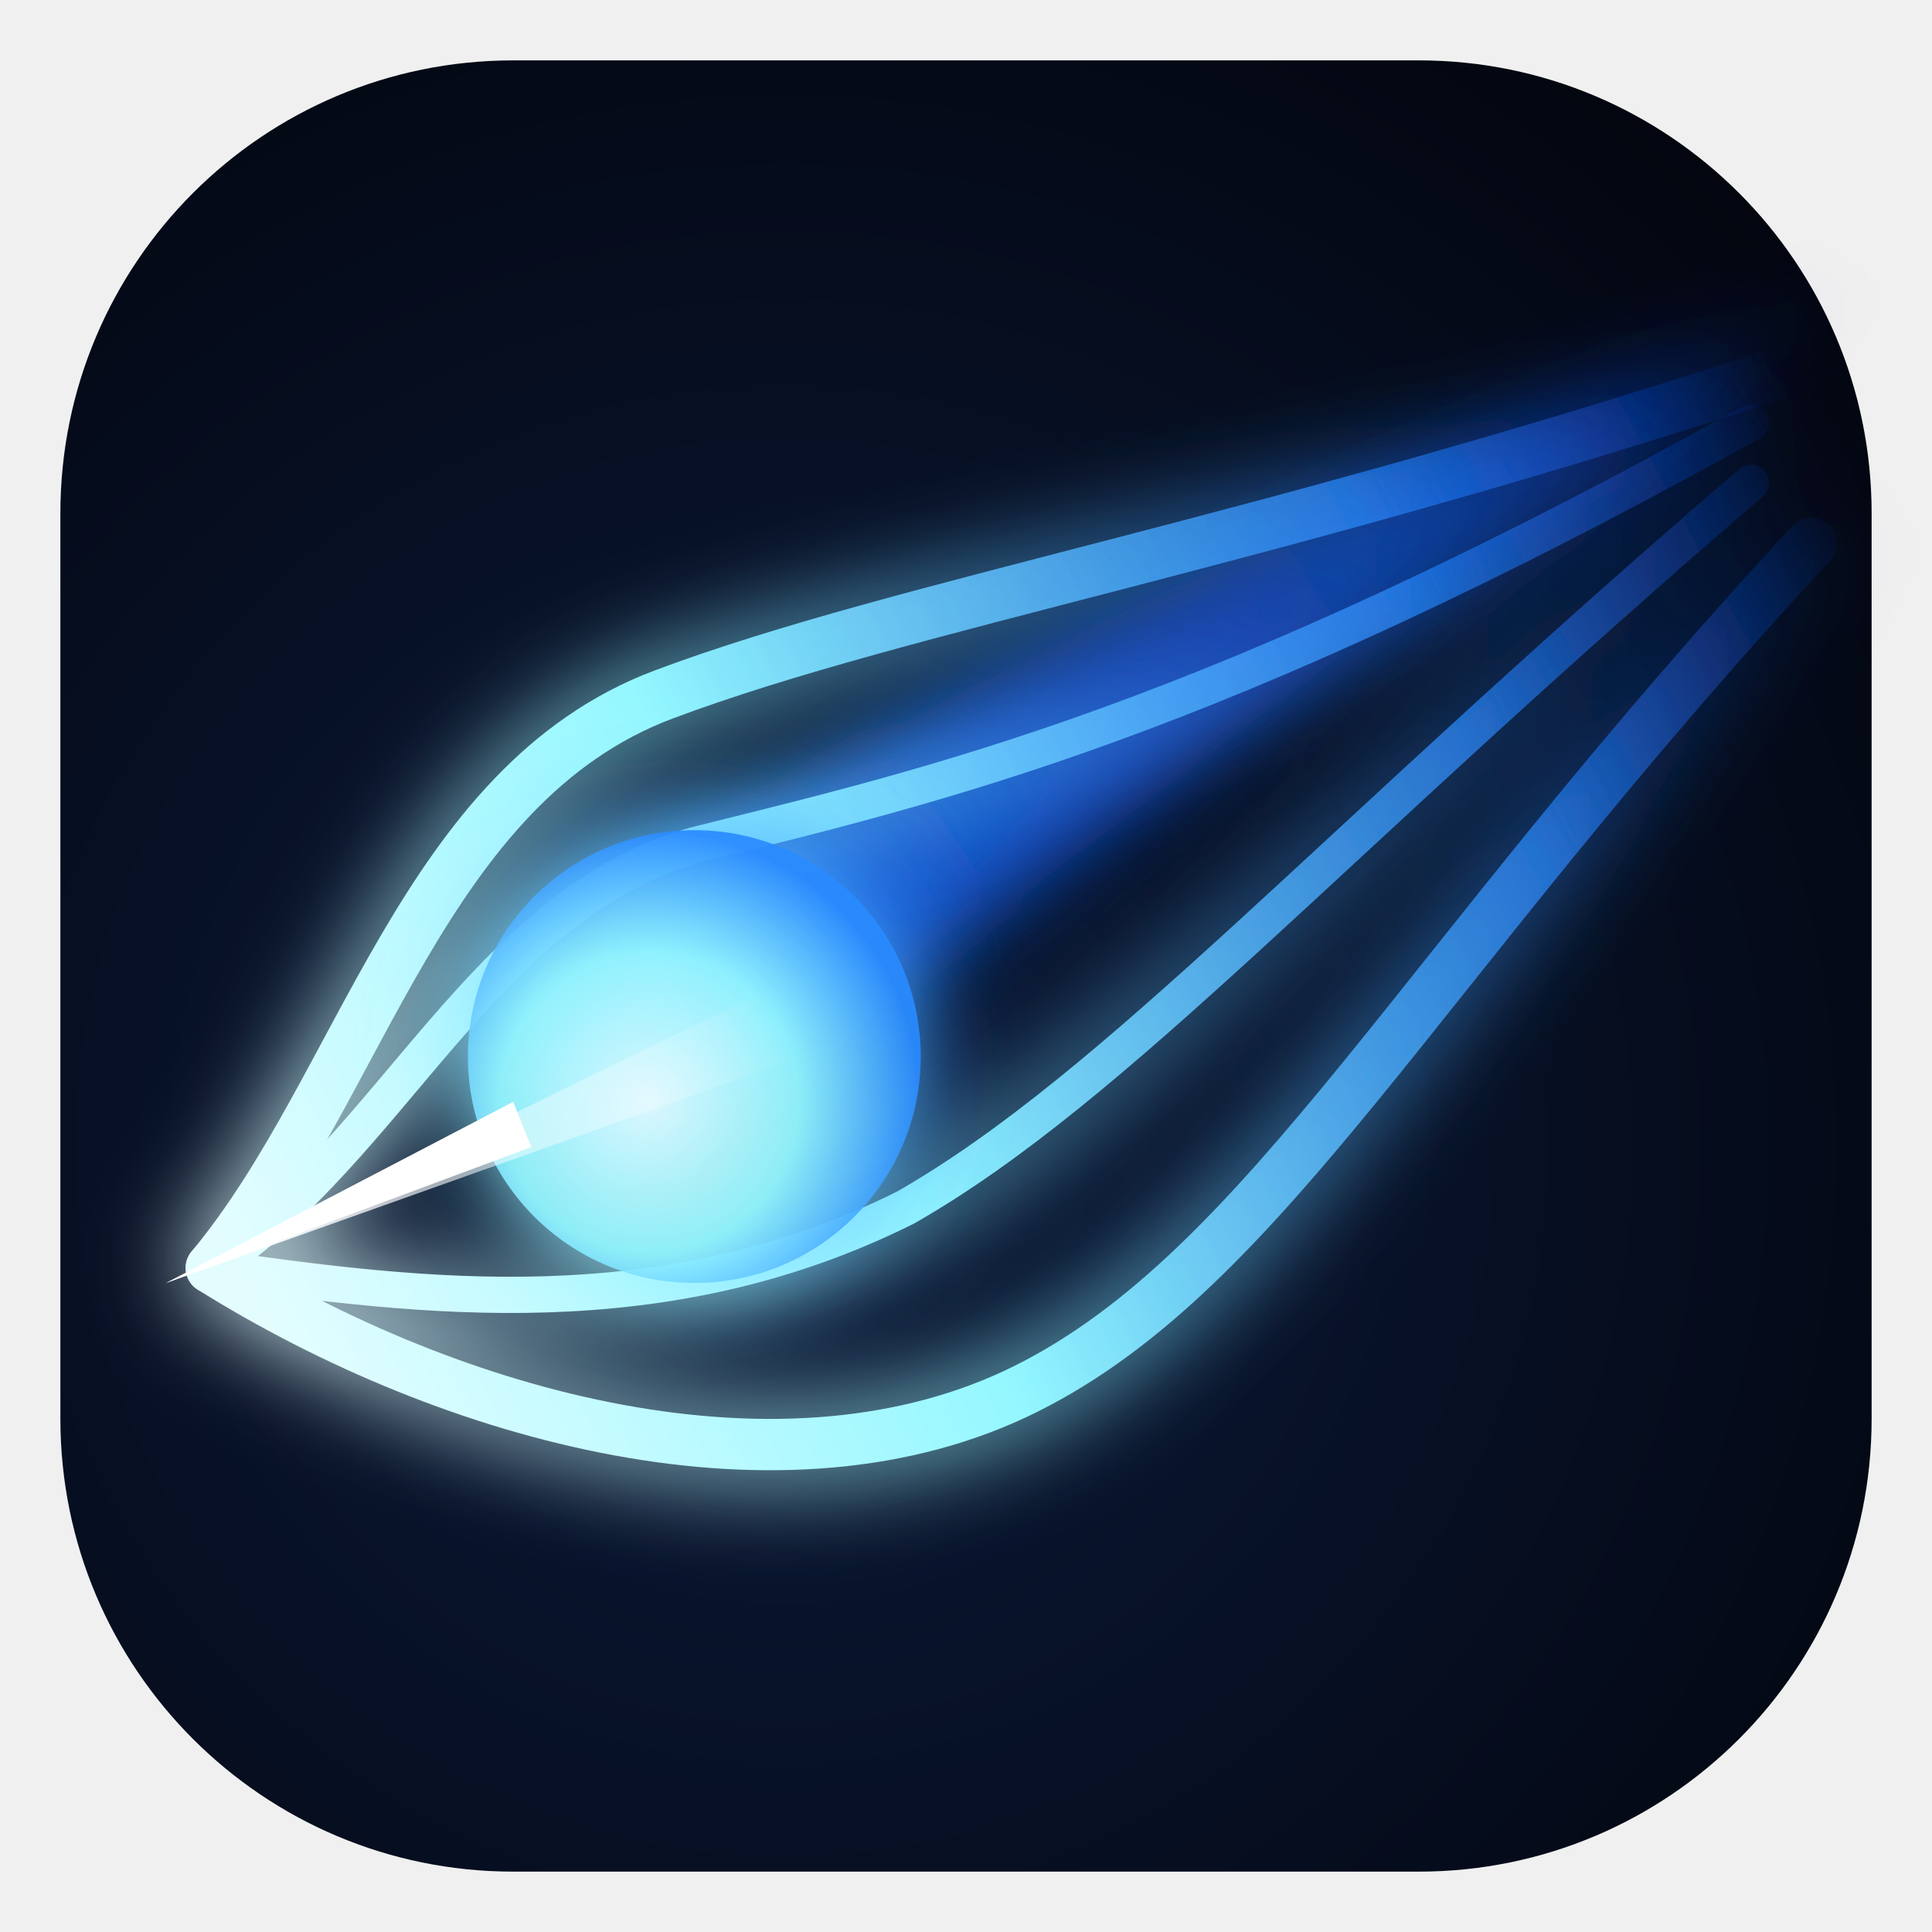
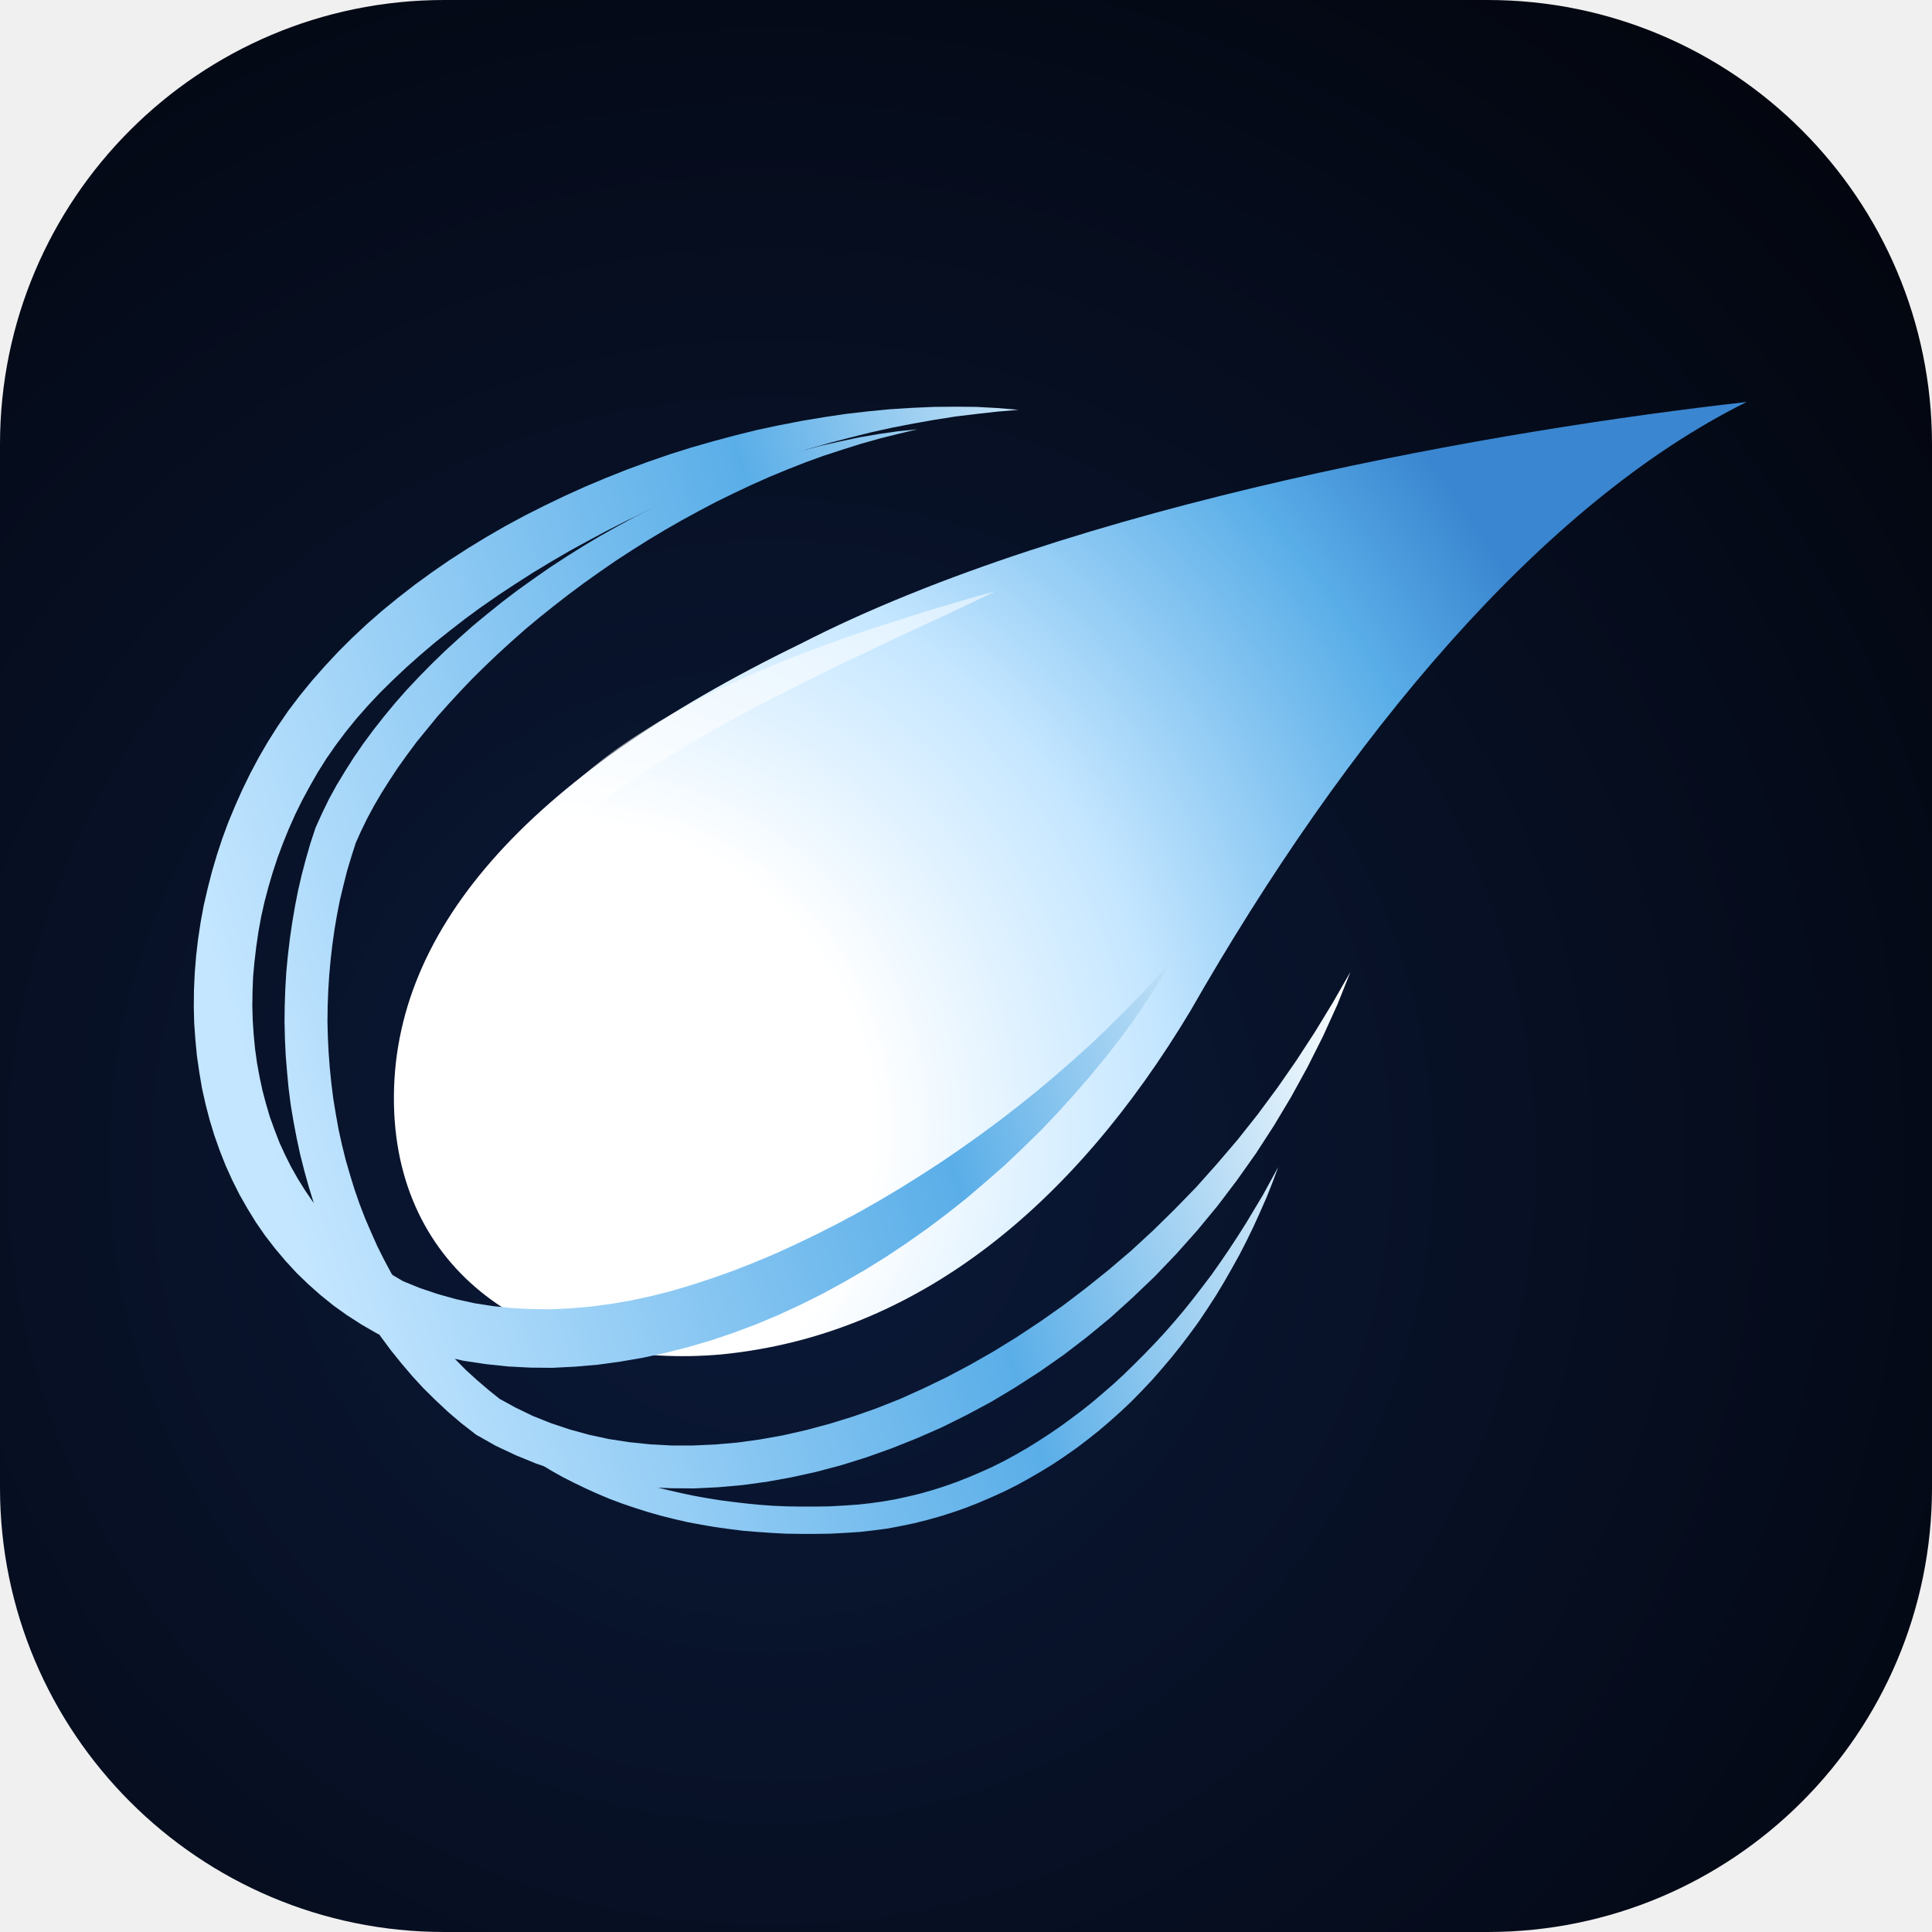
- <svg xmlns="http://www.w3.org/2000/svg" width="256" height="256" viewBox="0 0 64 64">
+ <svg xmlns="http://www.w3.org/2000/svg" width="256" height="256" viewBox="90 42 990 990">
  <defs>
-     <linearGradient id="a3tr" x1="20" y1="38" x2="62" y2="10" gradientUnits="userSpaceOnUse">
-       <stop offset="0" stop-color="#2b8cff" stop-opacity="0.95" />
-       <stop offset="0.55" stop-color="#0b49ff" stop-opacity="0.55" />
-       <stop offset="1" stop-color="#0b49ff" stop-opacity="0" />
-     </linearGradient>
-     <linearGradient id="a3rb" x1="8" y1="42" x2="60" y2="14" gradientUnits="userSpaceOnUse">
-       <stop offset="0" stop-color="#E3FDFF" />
-       <stop offset="0.35" stop-color="#94F7FF" />
-       <stop offset="0.75" stop-color="#2b8cff" stop-opacity="0.7" />
-       <stop offset="1" stop-color="#0b49ff" stop-opacity="0" />
-     </linearGradient>
-     <radialGradient id="a3orb" cx="0.4" cy="0.6" r="0.6">
-       <stop offset="0" stop-color="#E3FDFF" />
-       <stop offset="0.55" stop-color="#94F7FF" />
-       <stop offset="1" stop-color="#2b8cff" />
-     </radialGradient>
-     <linearGradient id="a3beam" x1="7" y1="42" x2="26" y2="34" gradientUnits="userSpaceOnUse">
-       <stop offset="0" stop-color="#fff" />
-       <stop offset="1" stop-color="#fff" stop-opacity="0" />
-     </linearGradient>
-     <radialGradient id="a3bg" cx="0.4" cy="0.6" r="0.75">
+     <radialGradient id="bg" cx=".4" cy=".6" r=".75">
      <stop offset="0" stop-color="#0b1a3a" />
      <stop offset="1" stop-color="#03060f" />
    </radialGradient>
-     <filter id="a3g" x="-30%" y="-30%" width="160%" height="160%">
-       <feGaussianBlur stdDeviation="1.6" result="b" />
-       <feMerge>
-         <feMergeNode in="b" />
-         <feMergeNode in="SourceGraphic" />
-       </feMerge>
-     </filter>
-     <filter id="a3s" x="-30%" y="-30%" width="160%" height="160%">
-       <feGaussianBlur stdDeviation="1.2" />
-     </filter>
  </defs>
-   <rect x="2" y="2" width="60" height="60" rx="15" fill="url(#a3bg)" />
-   <path d="M16 34 C 24 26, 34 22, 44 17 C 50 14, 56 11, 62 9 C 56 14, 50 18, 44 22 C 36 28, 28 34, 20 40 Z" fill="url(#a3tr)" filter="url(#a3s)" />
-   <g filter="url(#a3g)">
-     <path d="M7 42 C 12 36, 14 26, 22 23 C 30 20, 42 18, 60 12" fill="none" stroke="url(#a3rb)" stroke-width="1.7" stroke-linecap="round" />
-     <path d="M7 42 C 13 38, 16 30, 23 28 C 31 26, 40 24, 58 14" fill="none" stroke="url(#a3rb)" stroke-width="1.2" stroke-linecap="round" />
-     <path d="M7 42 C 14 43, 22 44, 30 40 C 37 36, 44 28, 58 16" fill="none" stroke="url(#a3rb)" stroke-width="1.2" stroke-linecap="round" />
-     <path d="M7 42 C 15 47, 26 50, 34 46 C 42 42, 47 32, 60 18" fill="none" stroke="url(#a3rb)" stroke-width="1.7" stroke-linecap="round" />
+   <rect x="90" y="42" width="990" height="990" rx="227.7" fill="url(#bg)" />
+   <defs>
+     <radialGradient id="body" cx="380" cy="620" r="560" gradientUnits="userSpaceOnUse">
+       <stop offset="0" stop-color="#ffffff" />
+       <stop offset=".28" stop-color="#ffffff" />
+       <stop offset=".55" stop-color="#c4e6ff" />
+       <stop offset=".85" stop-color="#5aaee8" />
+       <stop offset="1" stop-color="#3a86d0" />
+     </radialGradient>
+     <linearGradient id="rib" x1="200" y1="300" x2="800" y2="800" gradientUnits="userSpaceOnUse">
+       <stop offset="0" stop-color="#5aaee8" />
+       <stop offset=".5" stop-color="#c4e6ff" />
+       <stop offset="1" stop-color="#5aaee8" />
+     </linearGradient>
+     <linearGradient id="rib2" x1="250" y1="700" x2="780" y2="540" gradientUnits="userSpaceOnUse">
+       <stop offset="0" stop-color="#c4e6ff" />
+       <stop offset=".6" stop-color="#5aaee8" />
+       <stop offset="1" stop-color="#ffffff" />
+     </linearGradient>
+   </defs>
+   <g fill="url(#rib)" />
+   <path d="M985,248 C860,262 640,300 500,372 C360,440 288,520 292,612 C296,700 372,744 460,736 C560,726 640,660 700,560 C780,420 880,300 985,248Z" fill="url(#body)" />
+   <path d="M330,520 L334.7,513.9 L339.5,507.9 L344.4,502.1 L349.3,496.6 L354.4,491.1 L359.6,485.9 L364.9,480.8 L370.2,475.8 L375.7,471 L381.3,466.3 L387,461.7 L392.9,457.2 L398.8,452.7 L404.8,448.4 L410.9,444.1 L417.2,439.8 L423.5,435.6 L429.9,431.5 L436.5,427.4 L443.2,423.3 L450,419.3 L457,415.3 L464,411.4 L471.2,407.5 L478.5,403.6 L485.9,399.8 L493.5,395.9 L501.1,392.1 L508.8,388.3 L516.7,384.4 L524.6,380.6 L532.7,376.8 L540.8,372.9 L549,369 L557.3,365.1 L565.7,361.2 L574.2,357.3 L582.7,353.3 L591.4,349.2 L600,345 L600,345 L590.7,347.5 L581.6,350.2 L572.5,352.9 L563.5,355.6 L554.7,358.4 L545.9,361.2 L537.2,364 L528.6,366.9 L520.1,369.9 L511.8,372.9 L503.5,376 L495.3,379.2 L487.3,382.4 L479.3,385.8 L471.5,389.2 L463.8,392.7 L456.2,396.4 L448.8,400.1 L441.5,404 L434.3,407.9 L427.2,412 L420.3,416.3 L413.6,420.6 L407,425.1 L400.6,429.8 L394.4,434.7 L388.4,439.7 L382.5,444.9 L376.9,450.2 L371.5,455.7 L366.3,461.4 L361.3,467.3 L356.5,473.3 L352,479.5 L347.7,485.8 L343.6,492.3 L339.8,499 L336.2,505.8 L332.9,512.8 L330,520Z" fill="#fff" opacity=".55" />
+   <g fill="url(#rib2)">
+     <path d="M612,252 L601.3,251.1 L590.4,250.5 L579.5,250.4 L568.4,250.5 L557.2,251 L546,251.7 L534.7,252.8 L523.4,254.1 L512,255.8 L500.7,257.7 L489.3,259.9 L478,262.3 L466.7,265.1 L455.5,268.1 L444.3,271.3 L433.2,274.8 L422.2,278.6 L411.3,282.6 L400.5,286.9 L389.8,291.4 L379.4,296.1 L369,301.1 L358.9,306.2 L348.9,311.6 L339.2,317.2 L329.7,323 L320.4,329 L311.4,335.2 L302.6,341.6 L294.1,348.2 L285.9,354.9 L278,361.8 L270.4,368.9 L263.2,376.1 L256.3,383.5 L249.7,391 L243.5,398.6 L237.6,406.4 L232.2,414.3 L227.2,422.2 L222.5,430.3 L218.2,438.4 L214.2,446.6 L210.5,454.9 L207,463.3 L203.9,471.7 L201.1,480.2 L198.6,488.7 L196.4,497.3 L194.4,505.9 L192.8,514.6 L191.5,523.2 L190.5,531.8 L189.8,540.4 L189.4,549 L189.3,557.6 L189.5,566.1 L190.1,574.6 L190.9,583 L192.1,591.3 L193.5,599.6 L195.3,607.7 L197.4,615.8 L199.8,623.7 L202.6,631.6 L205.6,639.2 L209,646.7 L212.7,654.1 L216.8,661.3 L221.1,668.3 L225.8,675.1 L230.9,681.7 L236.2,688 L241.9,694.2 L247.9,700 L254.2,705.6 L260.9,711 L267.9,716 L275.2,720.7 L283.5,725.5 L294.6,730.1 L305.4,733.8 L316.4,736.8 L327.6,739.3 L338.9,741 L350.2,742.2 L361.7,742.8 L373.2,742.9 L384.8,742.3 L396.4,741.3 L408,739.7 L419.6,737.7 L431.2,735.2 L442.9,732.2 L454.5,728.8 L466,724.9 L477.5,720.6 L488.9,715.8 L500.2,710.6 L511.4,705 L522.4,699 L533.3,692.7 L544.1,686 L554.7,678.9 L565.1,671.6 L575.3,663.9 L585.3,656 L595,647.7 L604.6,639.3 L613.8,630.6 L622.9,621.7 L631.6,612.6 L640,603.3 L648.2,593.9 L656.1,584.3 L663.6,574.7 L670.8,564.9 L677.6,555 L684,545.1 L690,535 L690,535 L682.1,543.6 L674.1,552.2 L665.8,560.7 L657.3,569.1 L648.6,577.4 L639.6,585.5 L630.4,593.5 L621,601.4 L611.5,609 L601.8,616.5 L591.9,623.8 L581.9,630.9 L571.8,637.8 L561.6,644.4 L551.2,650.9 L540.8,657.1 L530.4,663 L519.8,668.7 L509.2,674.1 L498.6,679.2 L488,684.1 L477.3,688.6 L466.7,692.8 L456.1,696.6 L445.5,700.1 L434.9,703.3 L424.3,706 L413.8,708.3 L403.4,710.1 L393,711.5 L382.7,712.4 L372.6,712.9 L362.5,712.8 L352.6,712.3 L342.8,711.3 L333.1,709.8 L323.6,707.7 L314.3,705.1 L305.1,702 L296.5,698.5 L290.9,695.2 L284.8,691.2 L279,687.1 L273.6,682.7 L268.3,678.1 L263.4,673.2 L258.7,668.2 L254.3,662.9 L250.1,657.5 L246.2,651.8 L242.6,646 L239.2,640 L236.1,633.8 L233.2,627.5 L230.7,621 L228.3,614.4 L226.3,607.6 L224.5,600.8 L223,593.8 L221.7,586.7 L220.7,579.5 L220,572.2 L219.5,564.8 L219.3,557.4 L219.4,549.9 L219.7,542.4 L220.4,534.8 L221.3,527.2 L222.4,519.6 L223.8,511.9 L225.5,504.3 L227.5,496.7 L229.7,489.2 L232.2,481.6 L235,474.1 L238,466.7 L241.3,459.3 L244.9,452 L248.8,444.8 L252.8,437.8 L257.2,430.8 L262,423.9 L267.1,417.1 L272.6,410.3 L278.5,403.6 L284.7,397 L291.3,390.5 L298.2,384 L305.4,377.6 L312.8,371.3 L320.6,365.1 L328.6,358.9 L336.8,352.9 L345.3,347 L354.1,341.2 L363,335.5 L372.1,330 L381.5,324.5 L391,319.3 L400.7,314.1 L410.5,309.1 L420.5,304.3 L430.6,299.6 L440.8,295.1 L451.2,290.8 L461.6,286.7 L472.1,282.7 L482.7,279 L493.4,275.5 L504.1,272.1 L514.9,269 L525.7,266.2 L536.5,263.5 L547.4,261.1 L558.2,259 L569,257.1 L579.8,255.4 L590.6,254.1 L601.3,252.9 L612,252Z" />
+     <path d="M560,262 L550.1,263 L540.3,264.4 L530.4,266.1 L520.5,268.2 L510.7,270.4 L500.8,273 L491.1,275.8 L481.3,278.9 L471.6,282.2 L462,285.8 L452.5,289.6 L443,293.6 L433.6,297.8 L424.4,302.3 L415.2,306.9 L406.2,311.8 L397.3,316.8 L388.6,322 L380,327.4 L371.6,332.9 L363.4,338.6 L355.3,344.4 L347.4,350.4 L339.8,356.5 L332.3,362.7 L325.1,369.1 L318.1,375.5 L311.3,382.1 L304.8,388.7 L298.5,395.4 L292.5,402.2 L286.8,409.1 L281.3,416.1 L276.2,423 L271.3,430.1 L266.8,437.2 L262.5,444.3 L258.6,451.4 L255.1,458.6 L251.7,466.1 L249,474.3 L246.7,482.3 L244.6,490.3 L242.7,498.5 L241.1,506.7 L239.7,515 L238.5,523.3 L237.5,531.7 L236.7,540.2 L236.2,548.7 L235.9,557.2 L235.8,565.7 L236,574.2 L236.4,582.7 L237.1,591.3 L237.9,599.8 L239,608.3 L240.4,616.7 L242,625.1 L243.8,633.5 L245.9,641.8 L248.2,650.1 L250.7,658.2 L253.5,666.3 L256.6,674.3 L259.9,682.2 L263.5,690 L267.3,697.6 L271.3,705.1 L275.7,712.5 L280.3,719.8 L285.1,726.9 L290.2,733.8 L295.6,740.5 L301.2,747.1 L307.1,753.5 L313.3,759.6 L319.7,765.6 L326.4,771.3 L334,777.2 L344.1,782.9 L354.3,787.7 L364.8,792 L375.6,795.6 L386.7,798.6 L398,801 L409.6,802.8 L421.4,804 L433.4,804.6 L445.6,804.7 L457.9,804.1 L470.3,803 L482.9,801.3 L495.6,799 L508.3,796.2 L521.1,792.8 L533.9,788.8 L546.8,784.2 L559.6,779.1 L572.4,773.5 L585.1,767.2 L597.8,760.4 L610.3,752.9 L622.7,744.9 L635,736.3 L647,727.1 L658.9,717.3 L670.4,706.9 L681.8,696 L692.8,684.5 L703.5,672.5 L713.9,659.9 L723.9,646.7 L733.6,633 L742.8,618.8 L751.6,604.1 L760,588.8 L767.9,573.1 L775.3,556.8 L782,540 L782,540 L773,555.7 L763.8,570.8 L754.3,585.4 L744.5,599.5 L734.5,613 L724.2,626 L713.6,638.4 L702.9,650.4 L691.9,661.7 L680.8,672.6 L669.5,683 L658,692.8 L646.4,702.1 L634.7,711 L622.9,719.3 L611.1,727.1 L599.1,734.5 L587.2,741.3 L575.1,747.7 L563.1,753.5 L551.1,758.9 L539,763.7 L527,767.9 L515,771.6 L503.1,774.8 L491.2,777.5 L479.5,779.6 L467.9,781.2 L456.4,782.2 L445.1,782.7 L434,782.7 L423.1,782.1 L412.4,781 L402,779.4 L391.8,777.2 L382,774.5 L372.4,771.3 L363.1,767.6 L354.2,763.3 L346,758.8 L340.4,754.3 L334.3,749.1 L328.5,743.8 L323,738.2 L317.6,732.5 L312.5,726.5 L307.7,720.4 L303,714.1 L298.6,707.7 L294.5,701.1 L290.5,694.4 L286.8,687.5 L283.3,680.5 L280.1,673.3 L277,666.1 L274.2,658.8 L271.6,651.3 L269.3,643.8 L267.1,636.2 L265.2,628.5 L263.5,620.8 L262.1,613 L260.8,605.1 L259.8,597.2 L259,589.3 L258.4,581.4 L258,573.5 L257.8,565.5 L257.9,557.6 L258.2,549.7 L258.7,541.8 L259.4,534 L260.3,526.2 L261.4,518.4 L262.7,510.7 L264.2,503.1 L266,495.6 L267.9,488.1 L270.1,480.8 L272.3,473.9 L275,467.9 L278.1,461.5 L281.6,455 L285.4,448.5 L289.5,442 L293.8,435.5 L298.5,428.9 L303.4,422.3 L308.7,415.8 L314.1,409.2 L319.9,402.7 L325.8,396.3 L332,389.8 L338.5,383.4 L345.1,377.1 L352,370.8 L359,364.6 L366.3,358.5 L373.8,352.5 L381.4,346.6 L389.2,340.8 L397.2,335.1 L405.3,329.5 L413.6,324.1 L422,318.8 L430.5,313.7 L439.2,308.7 L448,303.9 L456.9,299.2 L465.9,294.8 L475,290.5 L484.2,286.4 L493.4,282.6 L502.8,278.9 L512.2,275.5 L521.7,272.4 L531.2,269.4 L540.8,266.7 L550.4,264.3 L560,262Z" />
+     <path d="M300,720 L302.7,725.4 L305.7,730.7 L308.8,735.9 L312.2,741 L315.8,746 L319.5,750.8 L323.5,755.5 L327.6,760.1 L332,764.6 L336.5,769 L341.1,773.2 L346,777.3 L351,781.2 L356.1,785 L361.4,788.7 L366.9,792.2 L372.5,795.6 L378.2,798.8 L384.1,801.8 L390.1,804.7 L396.3,807.5 L402.5,810.1 L408.9,812.5 L415.4,814.7 L422,816.8 L428.7,818.7 L435.5,820.4 L442.4,822 L449.4,823.3 L456.4,824.5 L463.6,825.5 L470.8,826.4 L478.1,827 L485.4,827.5 L492.8,827.9 L500.3,828 L507.8,828 L515.3,827.9 L522.9,827.5 L530.6,827 L537.6,826.2 L544.5,825.3 L551.4,824 L558.2,822.6 L565,820.9 L571.8,819 L578.4,816.9 L585,814.6 L591.6,812 L598.1,809.2 L604.5,806.3 L610.9,803.1 L617.1,799.7 L623.3,796.1 L629.5,792.3 L635.5,788.3 L641.5,784.1 L647.3,779.7 L653.1,775.1 L658.7,770.3 L664.2,765.4 L669.7,760.2 L675,754.8 L680.2,749.3 L685.2,743.6 L690.2,737.7 L695,731.7 L699.7,725.5 L704.3,719.2 L708.7,712.6 L713,706 L717.1,699.2 L721.1,692.2 L725,685.2 L728.7,678 L732.3,670.6 L735.7,663.1 L739,655.6 L742.1,647.8 L745,640 L745,640 L741,647.3 L737,654.6 L732.8,661.6 L728.6,668.6 L724.3,675.4 L719.9,682.1 L715.4,688.7 L710.9,695.1 L706.2,701.3 L701.5,707.4 L696.7,713.4 L691.8,719.2 L686.8,724.9 L681.7,730.4 L676.6,735.7 L671.4,740.9 L666.2,746 L660.9,750.9 L655.5,755.6 L650.1,760.2 L644.6,764.6 L639,768.8 L633.4,772.9 L627.7,776.8 L622,780.5 L616.2,784.1 L610.3,787.5 L604.4,790.7 L598.4,793.7 L592.4,796.4 L586.3,799 L580.2,801.4 L574,803.6 L567.7,805.6 L561.4,807.4 L555.1,808.9 L548.7,810.3 L542.3,811.4 L535.9,812.3 L529.4,813 L522.1,813.5 L514.8,813.9 L507.6,814 L500.4,814 L493.3,813.9 L486.2,813.6 L479.2,813.1 L472.2,812.4 L465.4,811.6 L458.6,810.7 L451.8,809.6 L445.2,808.4 L438.6,807 L432.1,805.5 L425.6,803.9 L419.3,802.1 L413.1,800.2 L406.9,798.2 L400.8,796 L394.9,793.8 L389,791.3 L383.2,788.8 L377.6,786.1 L372,783.3 L366.5,780.3 L361.2,777.3 L356,774 L350.9,770.7 L345.9,767.2 L341,763.6 L336.3,759.8 L331.7,755.9 L327.3,751.9 L322.9,747.8 L318.8,743.5 L314.7,739 L310.8,734.5 L307.1,729.8 L303.5,724.9 L300,720Z" />
  </g>
-   <circle cx="23" cy="35" r="7.5" fill="url(#a3orb)" opacity="0.95" filter="url(#a3g)" />
-   <path d="M5.5 42.5 L 25 33 L 26 35.2 Z" fill="url(#a3beam)" />
-   <path d="M5.5 42.5 L 17 36.5 L 17.6 38 Z" fill="#fff" />
</svg>
